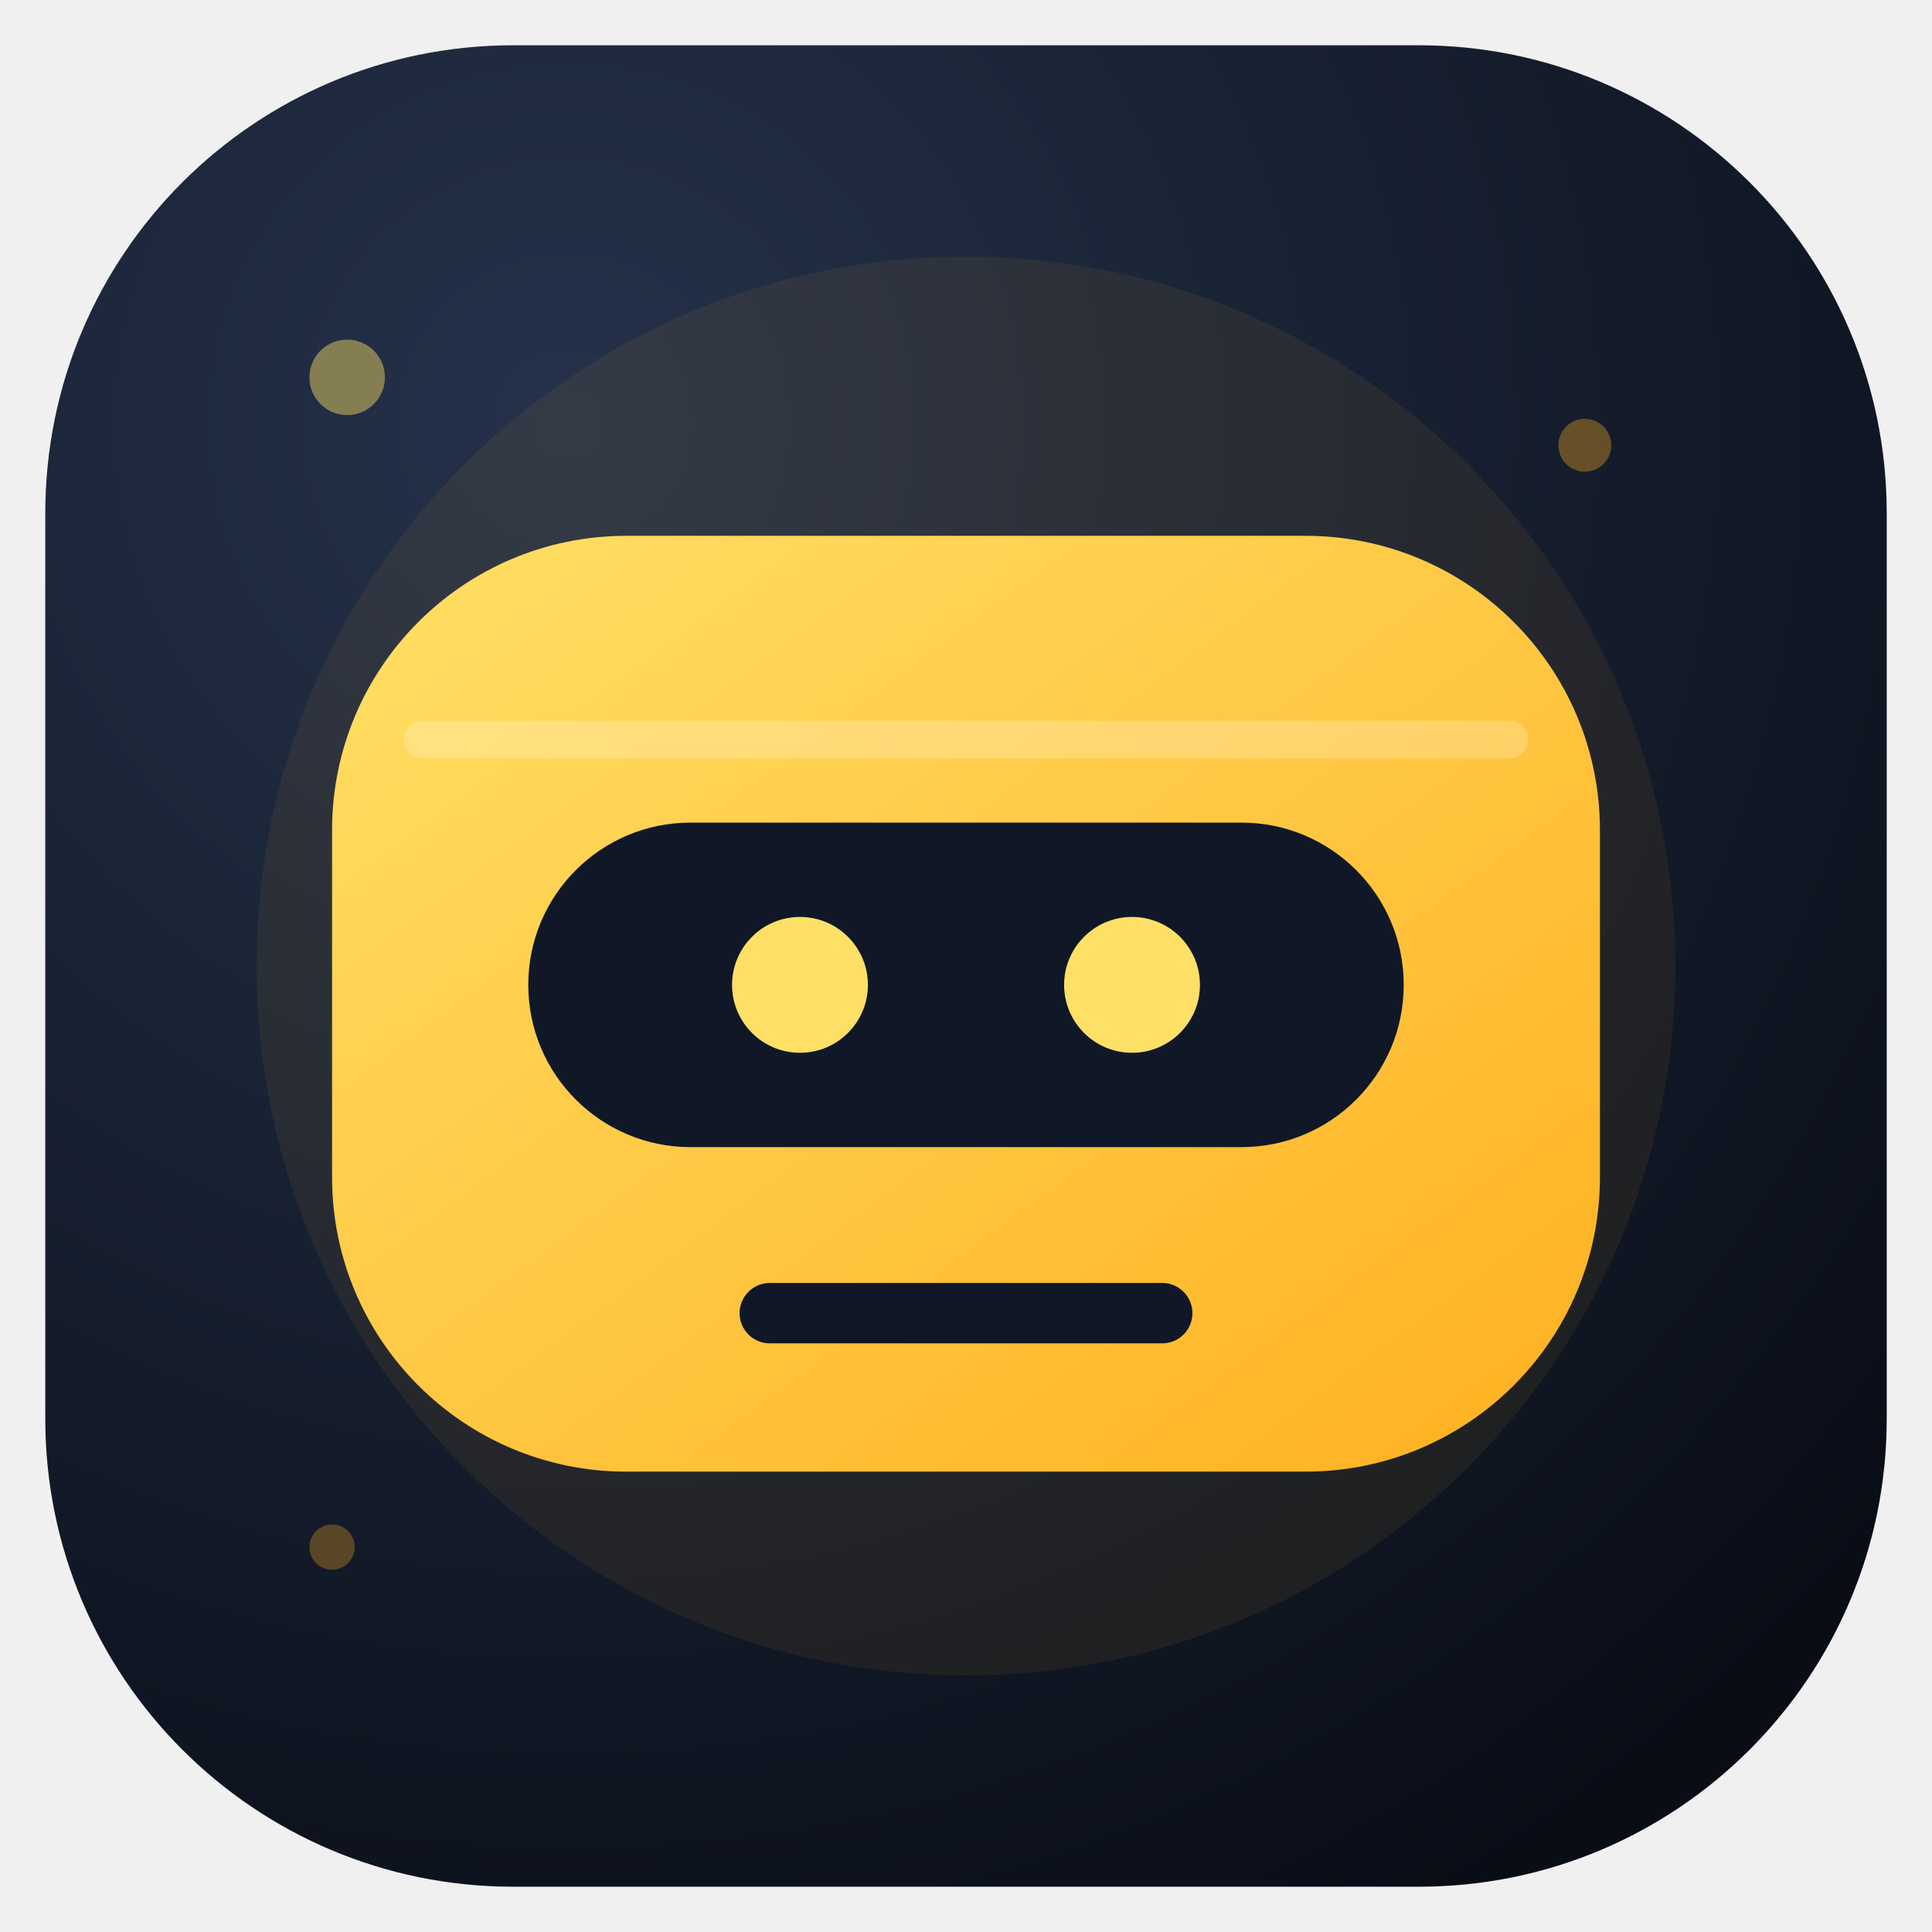
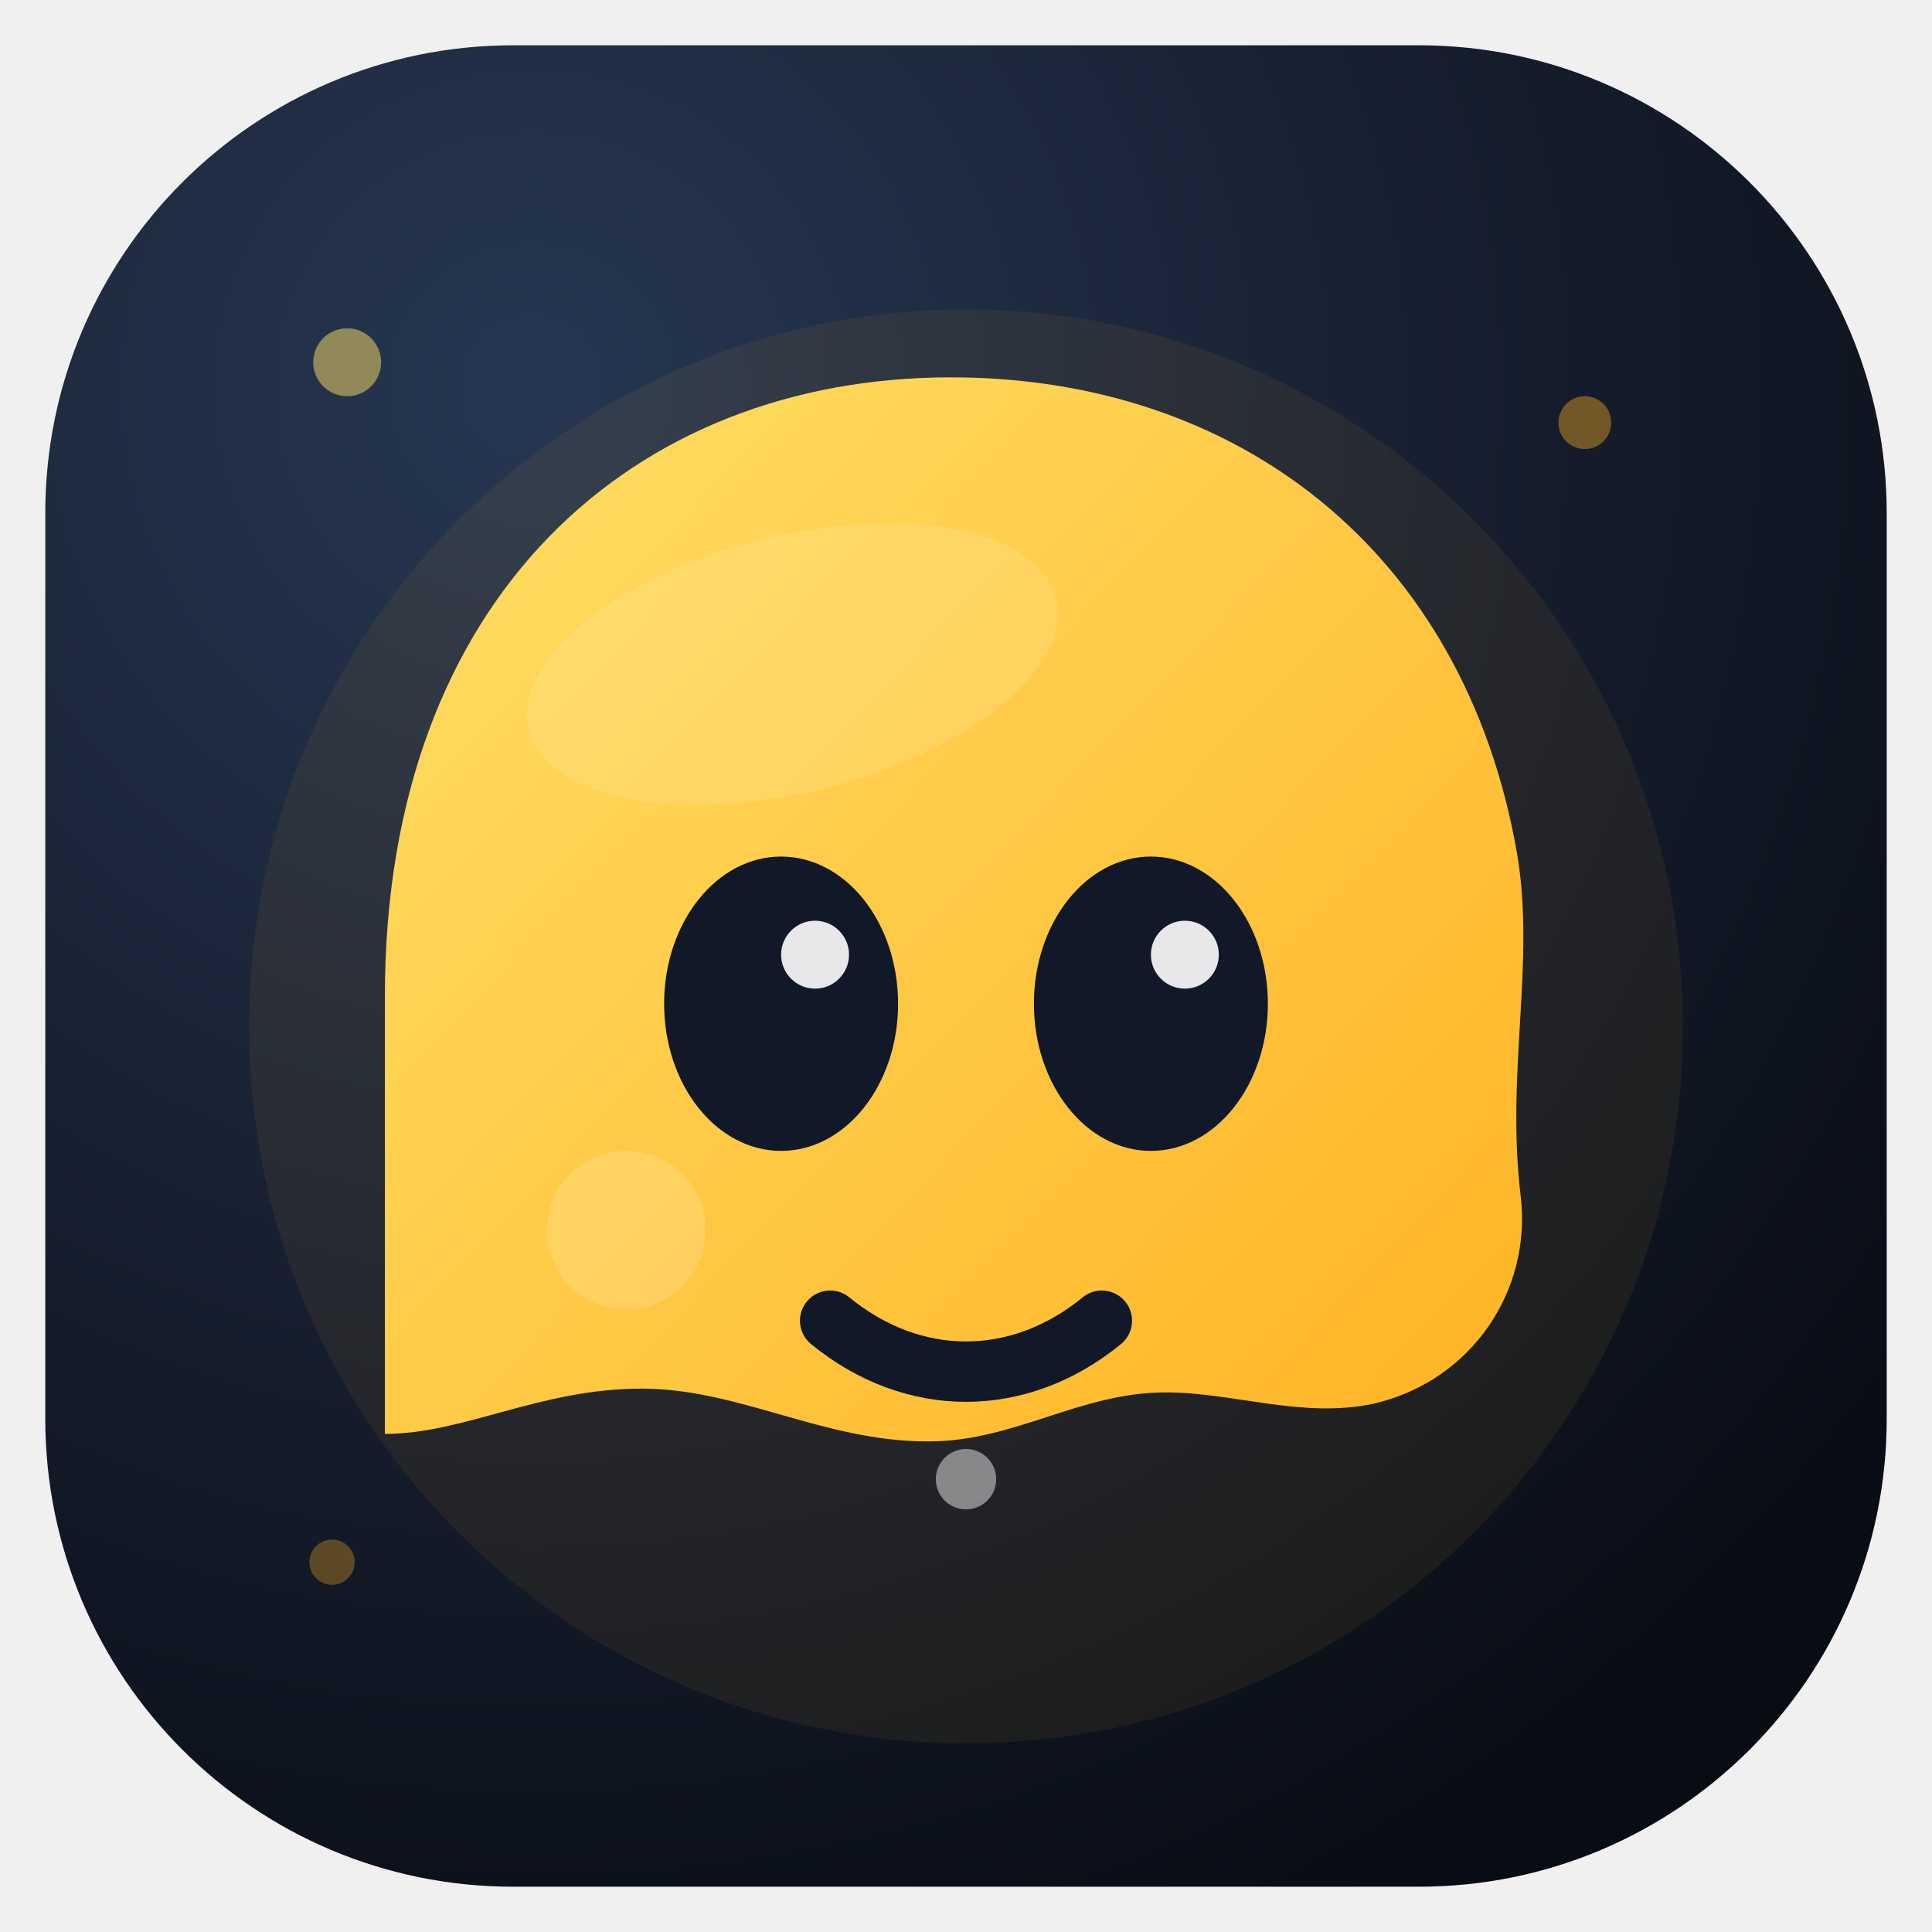
<svg xmlns="http://www.w3.org/2000/svg" viewBox="0 0 512 512">
  <defs>
-     <radialGradient id="bg" cx="28%" cy="20%" r="95%">
-       <stop offset="0" stop-color="#25324a" />
+     <radialGradient id="bg" cx="26%" cy="18%" r="96%">
+       <stop offset="0" stop-color="#273752" />
      <stop offset="0.58" stop-color="#151d2d" />
-       <stop offset="1" stop-color="#090d16" />
+       <stop offset="1" stop-color="#080c14" />
    </radialGradient>
    <linearGradient id="body" x1="0" y1="0" x2="1" y2="1">
      <stop offset="0" stop-color="#ffe066" />
      <stop offset="1" stop-color="#ffb020" />
    </linearGradient>
  </defs>
  <rect x="12" y="12" width="488" height="488" rx="124" fill="url(#bg)" />
-   <circle cx="256" cy="256" r="188" fill="#ffb020" opacity="0.07" />
-   <circle cx="92" cy="100" r="10" fill="#ffe066" opacity="0.45" />
-   <circle cx="420" cy="118" r="7" fill="#ffb020" opacity="0.35" />
-   <circle cx="88" cy="410" r="6" fill="#ffb020" opacity="0.3" />
-   <g>
-     <rect x="88" y="142" width="336" height="248" rx="78" fill="url(#body)" />
-     <path d="M112 196h288" stroke="#ffffff" stroke-width="10" stroke-linecap="round" opacity="0.22" />
-     <rect x="140" y="218" width="232" height="86" rx="43" fill="#101827" />
-     <circle cx="212" cy="261" r="18" fill="#ffe066" />
-     <circle cx="300" cy="261" r="18" fill="#ffe066" />
-     <path d="M204 348h104" stroke="#101827" stroke-width="16" stroke-linecap="round" />
-   </g>
+   <circle cx="256" cy="272" r="190" fill="#ffb020" opacity="0.07" />
+   <circle cx="92" cy="96" r="9" fill="#ffe066" opacity="0.5" />
+   <circle cx="420" cy="112" r="7" fill="#ffb020" opacity="0.4" />
+   <circle cx="88" cy="414" r="6" fill="#ffb020" opacity="0.32" />
+   <path d="M102 420V264C102 158 168 100 252 100c76 0 136 46 150 126 5 29-3 58 1 91 3 25-13 49-39 55-19 4-37-3-55-3-23 0-40 13-63 13-28 0-50-14-76-14-27 0-47 12-68 12Z" fill="url(#body)" />
+   <ellipse cx="210" cy="176" rx="72" ry="34" fill="#ffffff" opacity="0.12" transform="rotate(-14 210 176)" />
+   <ellipse cx="207" cy="266" rx="31" ry="39" fill="#111827" />
+   <ellipse cx="305" cy="266" rx="31" ry="39" fill="#111827" />
+   <circle cx="216" cy="253" r="9" fill="#ffffff" opacity="0.9" />
+   <circle cx="314" cy="253" r="9" fill="#ffffff" opacity="0.9" />
+   <circle cx="166" cy="326" r="21" fill="#ffffff" opacity="0.15" />
+   <path d="M220 350c22 18 50 18 72 0" fill="none" stroke="#111827" stroke-width="16" stroke-linecap="round" />
+   <circle cx="256" cy="392" r="8" fill="#ffffff" opacity="0.46" />
</svg>
